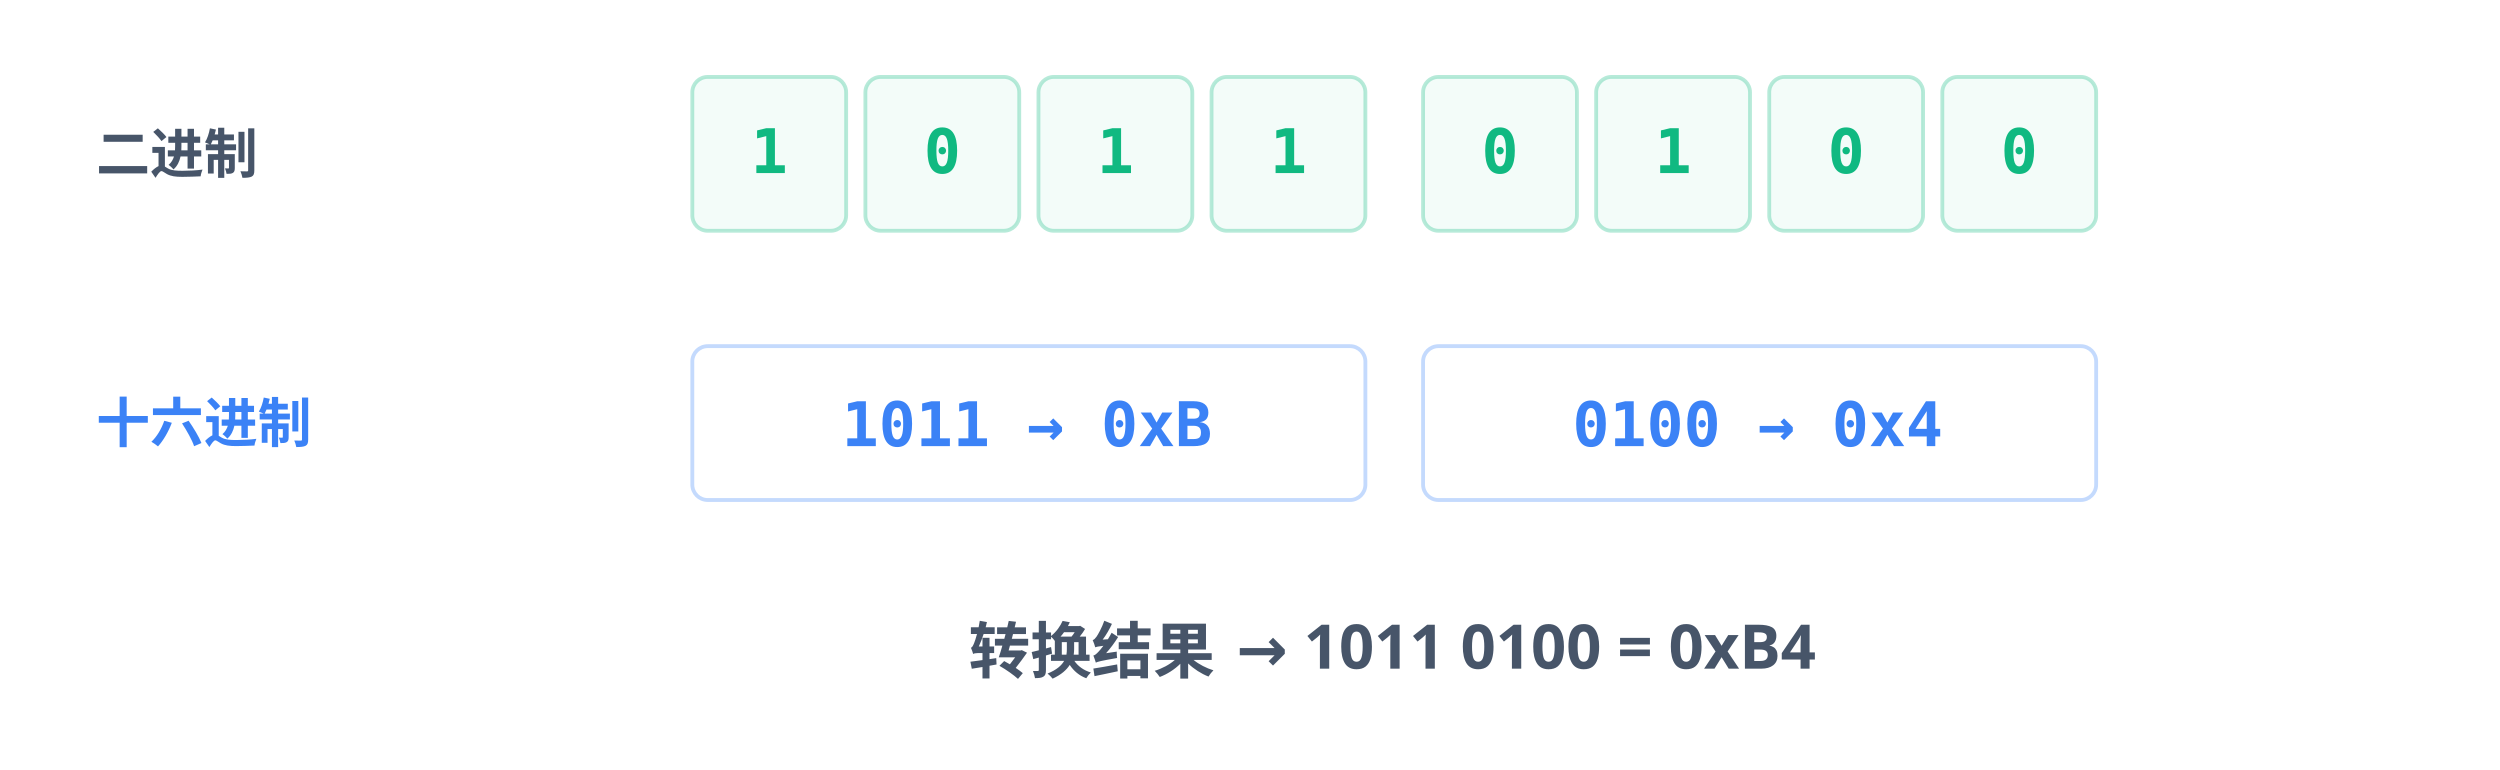
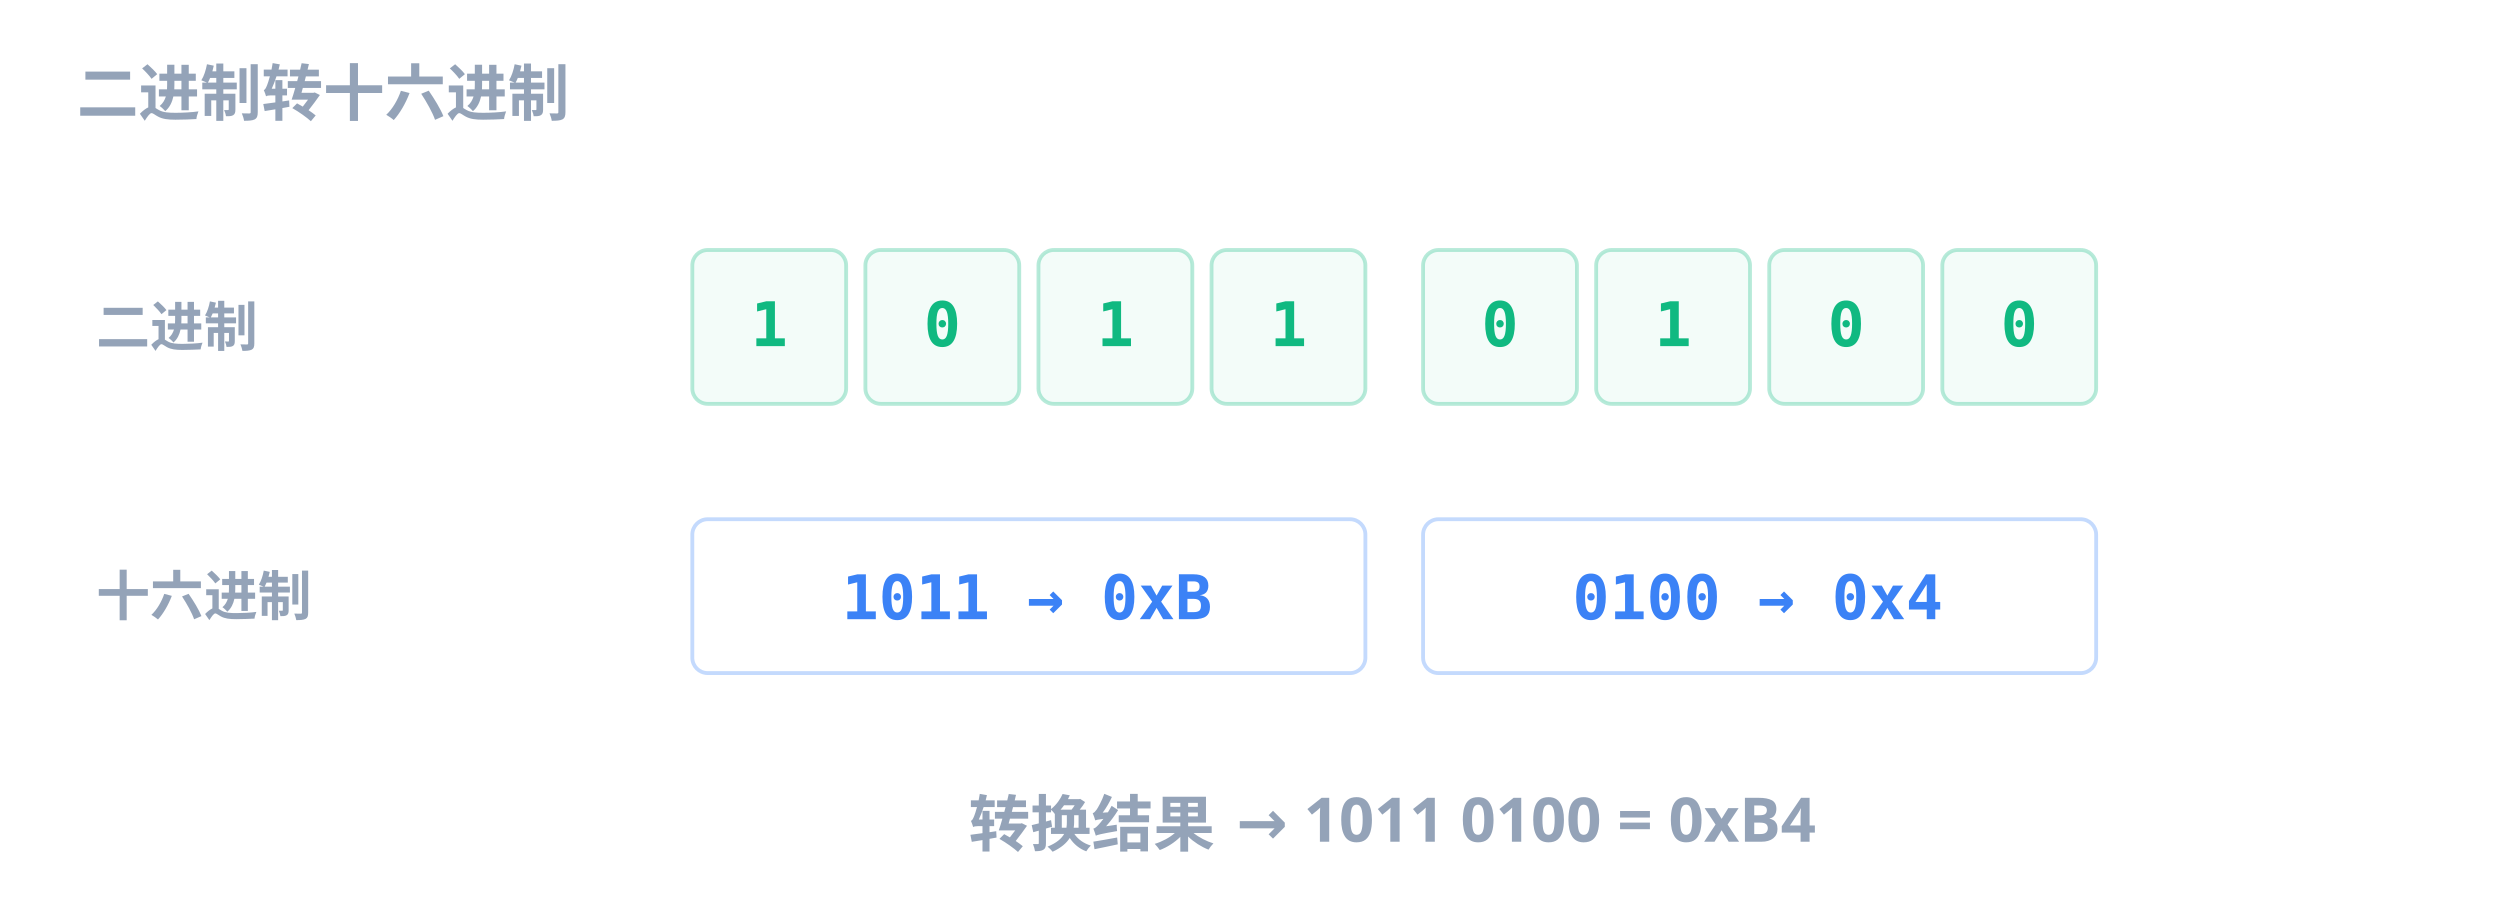
- <svg xmlns="http://www.w3.org/2000/svg" viewBox="0 0 650 200" width="100%" height="100%">
-   <g transform="translate(0, 10)">
-     <text x="25" y="35" font-family="sans-serif" font-size="14" font-weight="bold" fill="#475569">二进制</text>
+ <svg xmlns="http://www.w3.org/2000/svg" viewBox="0 0 650 240" width="100%" height="100%" font-family="'Noto Sans SC','Microsoft YaHei','PingFang SC','Hiragino Sans GB',sans-serif" font-size="14">
+   <text x="20" y="30" font-size="16" font-weight="bold" fill="#94a3b8">二进制转十六进制</text>
+   <g transform="translate(0, 55)">
+     <text x="25" y="35" font-size="14" font-weight="bold" fill="#94a3b8">二进制</text>
    <rect x="180" y="10" width="40" height="40" rx="4" fill="#10b981" fill-opacity="0.05" stroke="#10b981" stroke-opacity="0.3" stroke-width="1" />
    <text x="200" y="35" font-family="monospace" font-size="16" font-weight="bold" fill="#10b981" text-anchor="middle">1</text>
    <rect x="225" y="10" width="40" height="40" rx="4" fill="#10b981" fill-opacity="0.05" stroke="#10b981" stroke-opacity="0.3" stroke-width="1" />
    <text x="245" y="35" font-family="monospace" font-size="16" font-weight="bold" fill="#10b981" text-anchor="middle">0</text>
    <rect x="270" y="10" width="40" height="40" rx="4" fill="#10b981" fill-opacity="0.05" stroke="#10b981" stroke-opacity="0.3" stroke-width="1" />
    <text x="290" y="35" font-family="monospace" font-size="16" font-weight="bold" fill="#10b981" text-anchor="middle">1</text>
    <rect x="315" y="10" width="40" height="40" rx="4" fill="#10b981" fill-opacity="0.05" stroke="#10b981" stroke-opacity="0.3" stroke-width="1" />
    <text x="335" y="35" font-family="monospace" font-size="16" font-weight="bold" fill="#10b981" text-anchor="middle">1</text>
    <rect x="370" y="10" width="40" height="40" rx="4" fill="#10b981" fill-opacity="0.05" stroke="#10b981" stroke-opacity="0.3" stroke-width="1" />
    <text x="390" y="35" font-family="monospace" font-size="16" font-weight="bold" fill="#10b981" text-anchor="middle">0</text>
    <rect x="415" y="10" width="40" height="40" rx="4" fill="#10b981" fill-opacity="0.05" stroke="#10b981" stroke-opacity="0.3" stroke-width="1" />
    <text x="435" y="35" font-family="monospace" font-size="16" font-weight="bold" fill="#10b981" text-anchor="middle">1</text>
    <rect x="460" y="10" width="40" height="40" rx="4" fill="#10b981" fill-opacity="0.05" stroke="#10b981" stroke-opacity="0.3" stroke-width="1" />
    <text x="480" y="35" font-family="monospace" font-size="16" font-weight="bold" fill="#10b981" text-anchor="middle">0</text>
    <rect x="505" y="10" width="40" height="40" rx="4" fill="#10b981" fill-opacity="0.05" stroke="#10b981" stroke-opacity="0.3" stroke-width="1" />
    <text x="525" y="35" font-family="monospace" font-size="16" font-weight="bold" fill="#10b981" text-anchor="middle">0</text>
  </g>
-   <g transform="translate(0, 80)">
-     <text x="25" y="35" font-family="sans-serif" font-size="14" font-weight="bold" fill="#3b82f6">十六进制</text>
+   <g transform="translate(0, 125)">
+     <text x="25" y="35" font-size="14" font-weight="bold" fill="#94a3b8">十六进制</text>
    <rect x="180" y="10" width="175" height="40" rx="4" fill="none" stroke="#3b82f6" stroke-opacity="0.3" stroke-width="1" />
    <text x="267" y="36" font-family="monospace" font-size="16" font-weight="bold" fill="#3b82f6" text-anchor="middle">1011 → 0xB</text>
    <rect x="370" y="10" width="175" height="40" rx="4" fill="none" stroke="#3b82f6" stroke-opacity="0.3" stroke-width="1" />
    <text x="457" y="36" font-family="monospace" font-size="16" font-weight="bold" fill="#3b82f6" text-anchor="middle">0100 → 0x4</text>
  </g>
-   <text x="362" y="175" font-family="sans-serif" font-size="16" font-weight="bold" fill="#475569" text-anchor="middle">
-     转换结果  →  1011 0100 = 0xB4
-   </text>
+   <text x="362" y="220" font-size="16" font-weight="bold" fill="#94a3b8" text-anchor="middle">转换结果  →  1011 0100 = 0xB4</text>
</svg>
